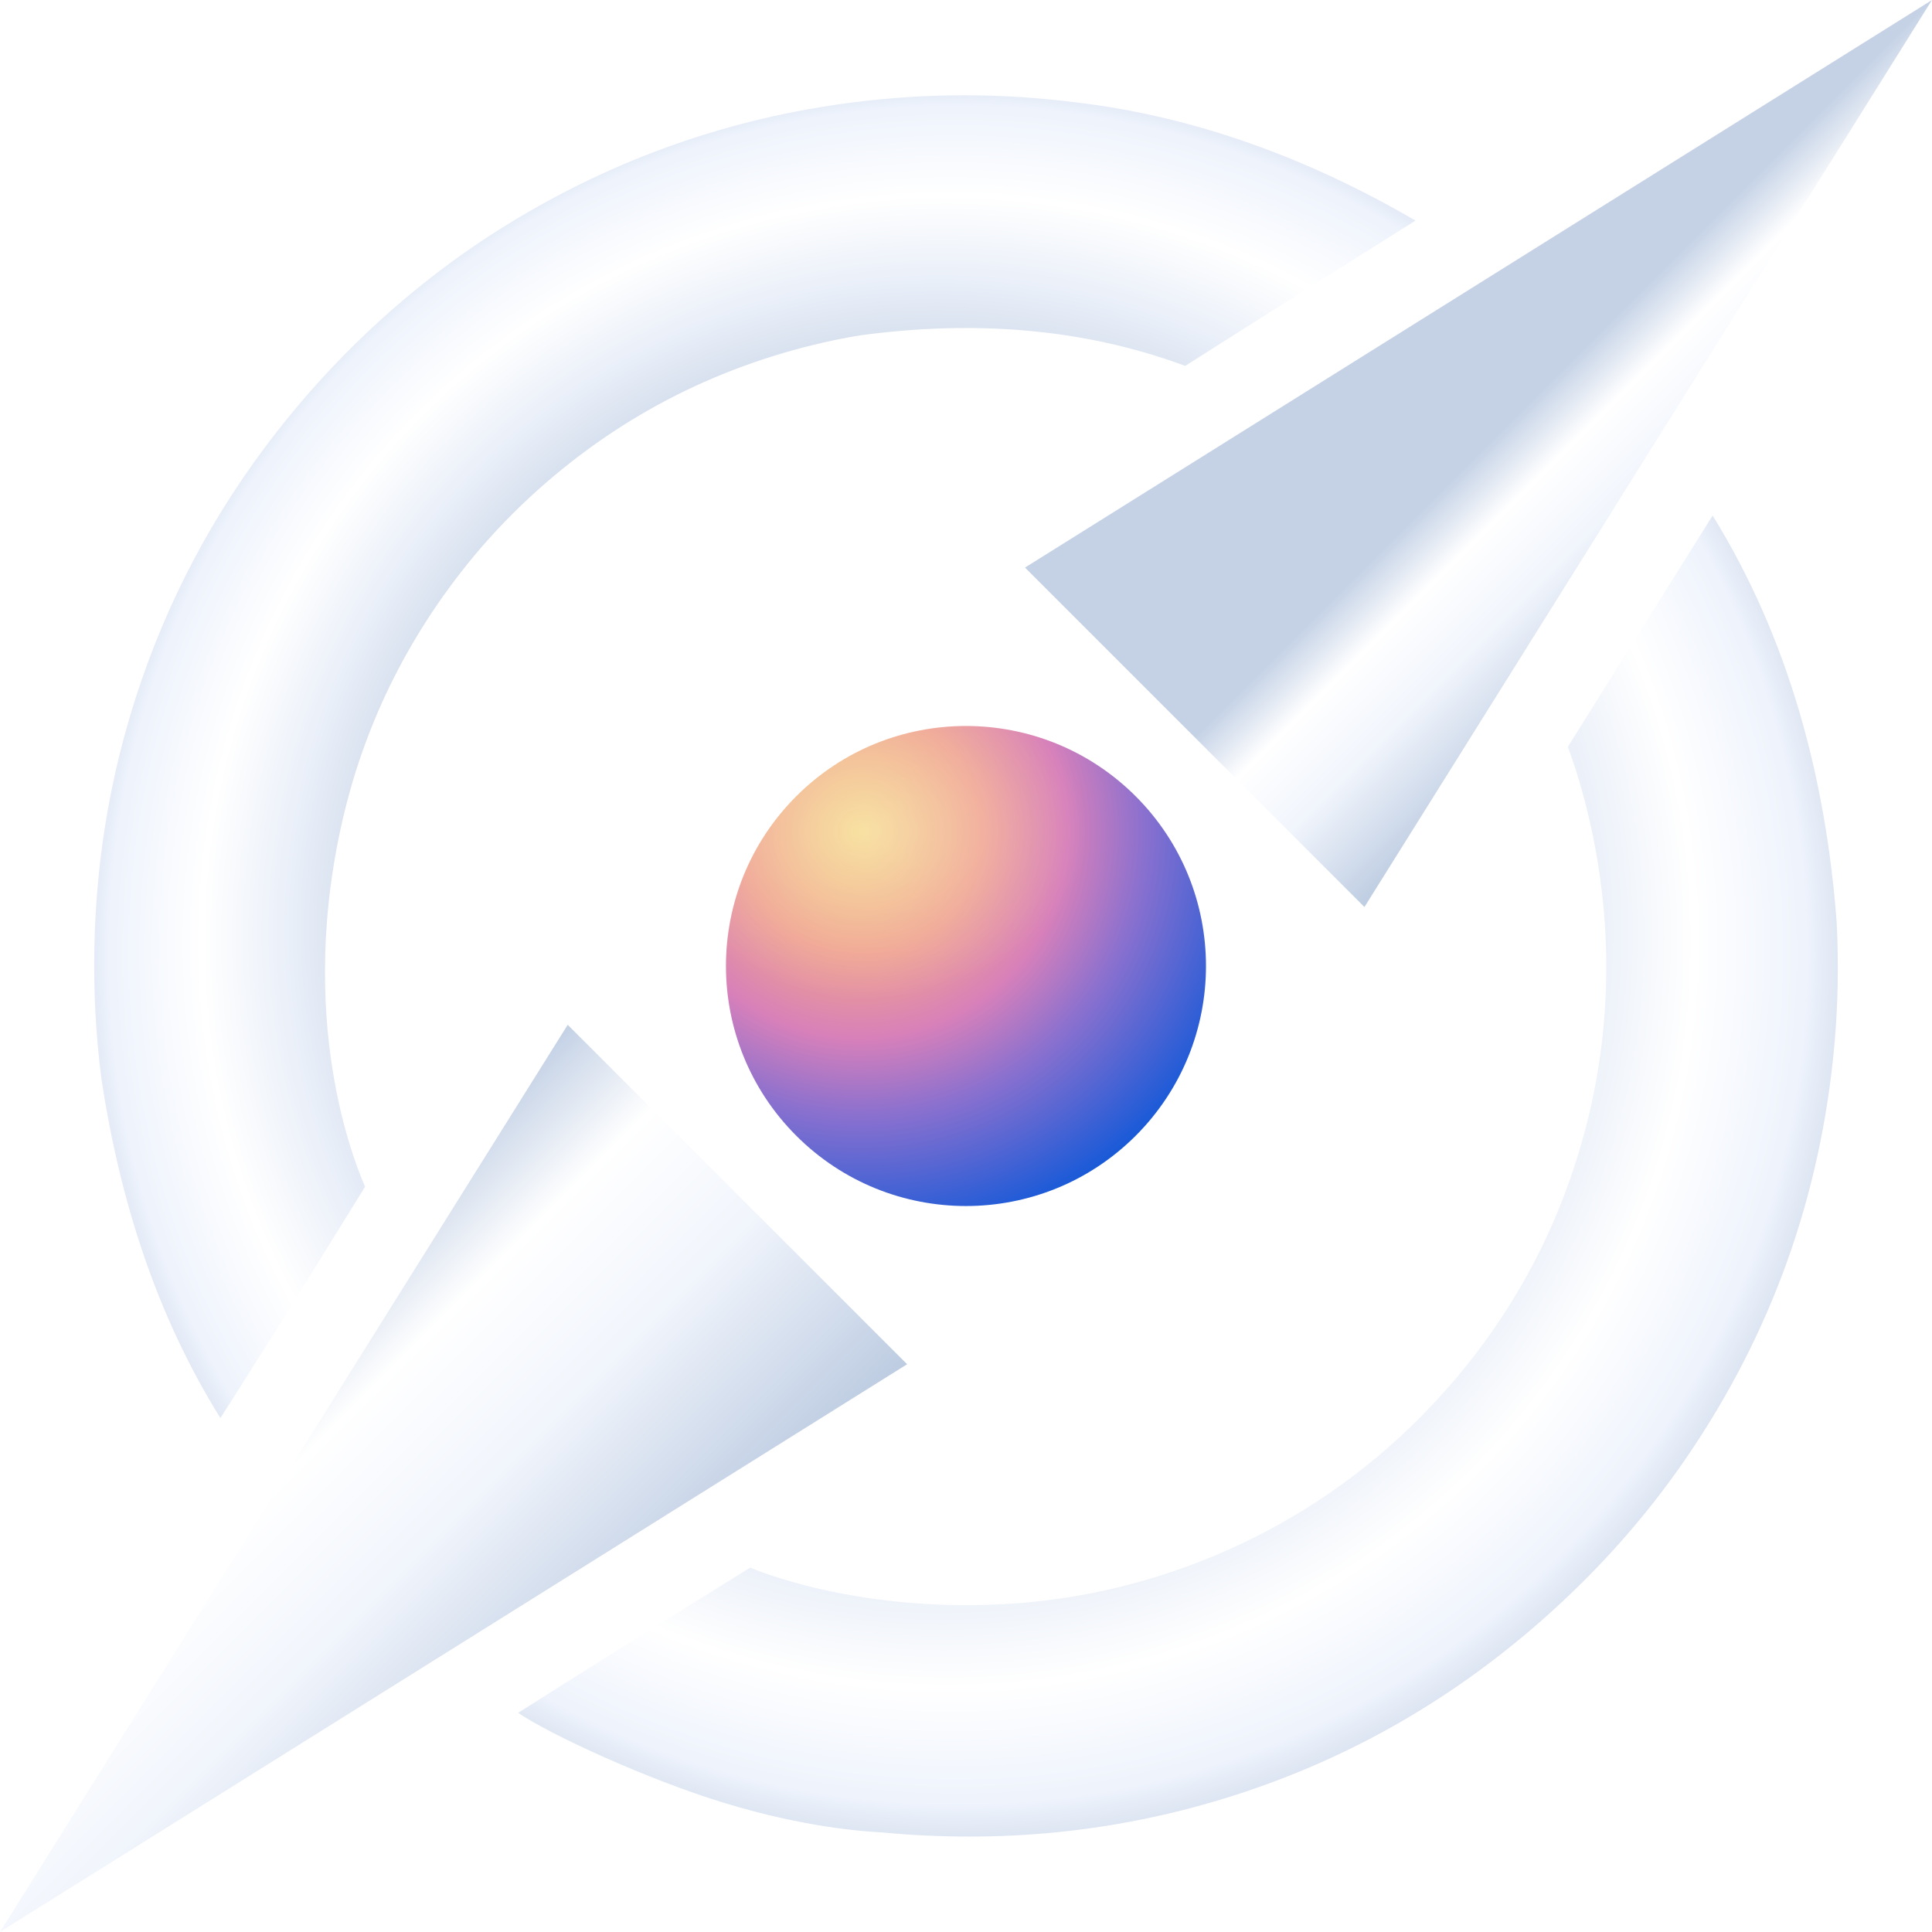
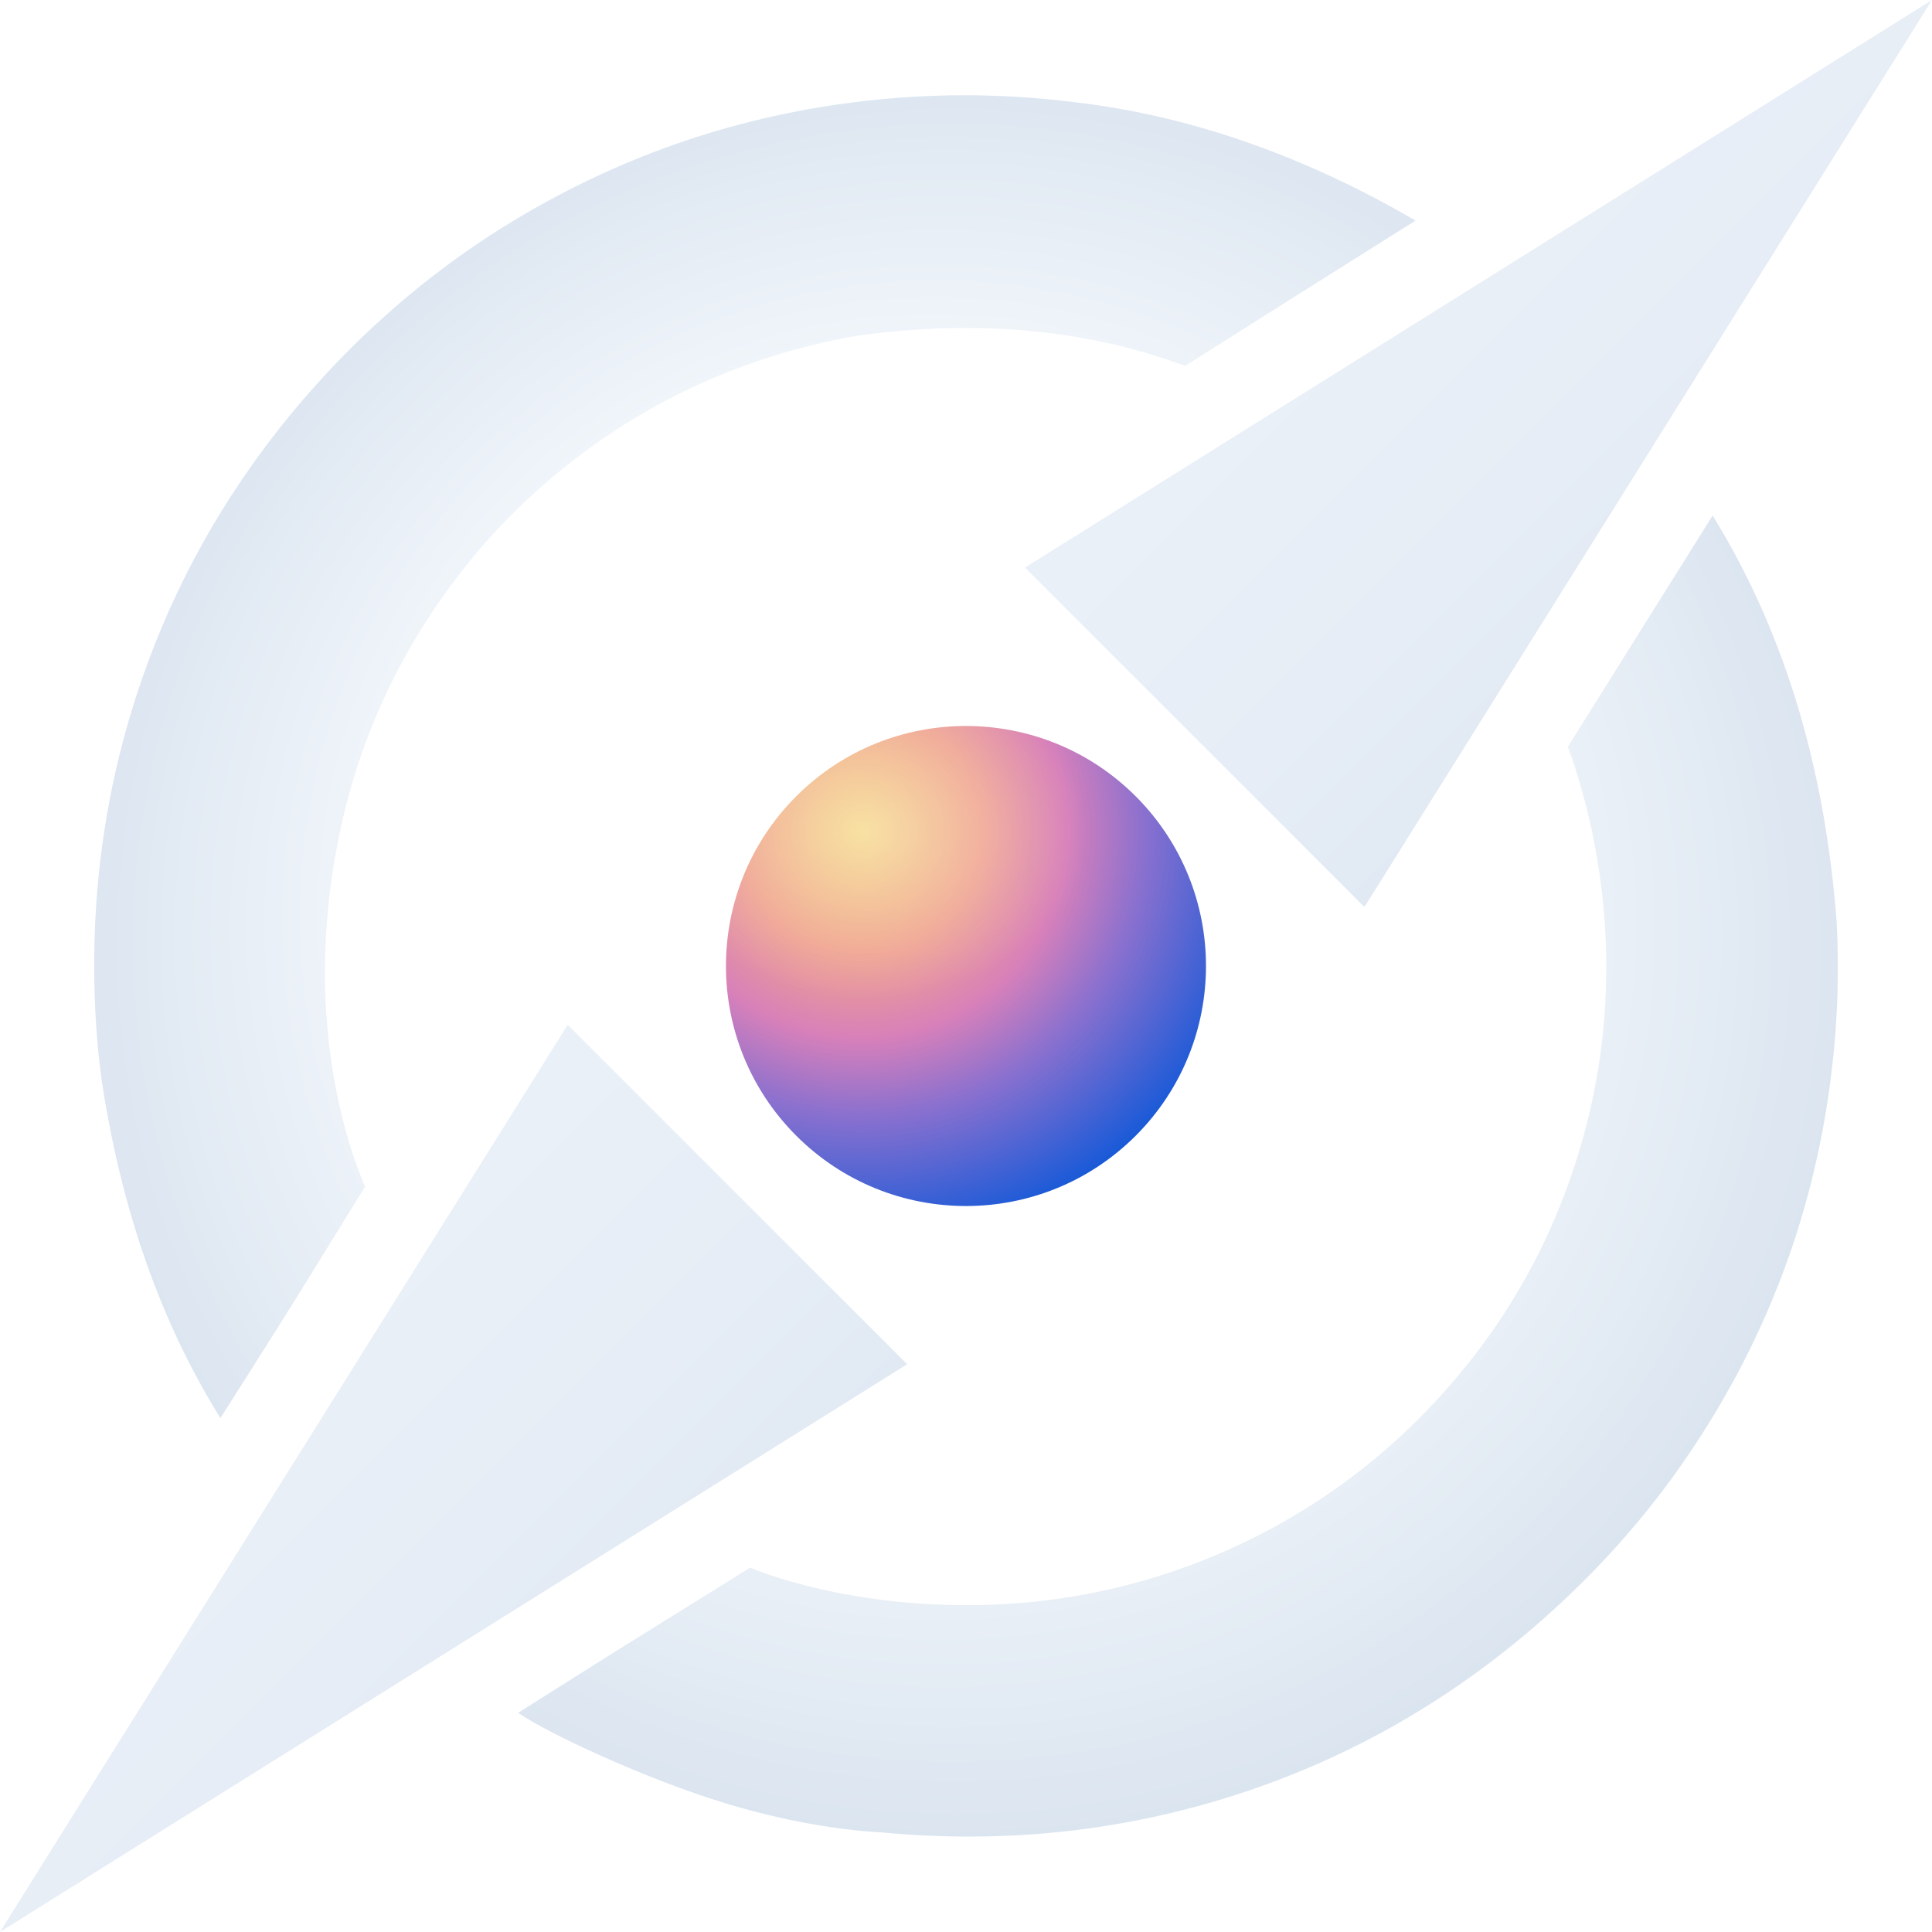
<svg xmlns="http://www.w3.org/2000/svg" width="500" zoomAndPan="magnify" viewBox="0 0 375 375" height="500" preserveAspectRatio="xMidYMid meet" version="1.0">
  <defs>
    <clipPath id="a3957e5701">
      <path d="M 198 0 L 375 0 L 375 177 L 198 177 Z M 198 0 " clip-rule="nonzero" />
    </clipPath>
    <clipPath id="6afbb346e6">
      <path d="M 342.047 -32.93 L 407.93 32.953 L 264.836 176.047 L 198.953 110.164 Z M 342.047 -32.93 " clip-rule="nonzero" />
    </clipPath>
    <clipPath id="dbfe783954">
      <path d="M 374.988 0.012 L 264.836 176.047 L 198.953 110.164 Z M 374.988 0.012 " clip-rule="nonzero" />
    </clipPath>
    <clipPath id="270e5b8c21">
      <path d="M 140 140 L 235 140 L 235 235 L 140 235 Z M 140 140 " clip-rule="nonzero" />
    </clipPath>
    <clipPath id="cd695f61e1">
      <path d="M 187.496 121.617 L 253.379 187.504 L 187.496 253.387 L 121.613 187.504 Z M 187.496 121.617 " clip-rule="nonzero" />
    </clipPath>
    <clipPath id="7e0fedd2f4">
      <path d="M 220.438 154.559 C 202.242 136.367 172.746 136.367 154.555 154.559 C 136.359 172.754 136.359 202.25 154.555 220.445 C 172.746 238.637 202.242 238.637 220.438 220.445 C 238.629 202.25 238.629 172.754 220.438 154.559 Z M 220.438 154.559 " clip-rule="nonzero" />
    </clipPath>
    <clipPath id="c3602e9733">
      <path d="M 0 198 L 177 198 L 177 375 L 0 375 Z M 0 198 " clip-rule="nonzero" />
    </clipPath>
    <clipPath id="f2a35fea8d">
      <path d="M 32.945 407.926 L -32.941 342.043 L 110.191 198.91 L 176.074 264.797 Z M 32.945 407.926 " clip-rule="nonzero" />
    </clipPath>
    <clipPath id="2d860f12f2">
      <path d="M 0.004 374.984 L 110.191 198.91 L 176.074 264.797 Z M 0.004 374.984 " clip-rule="nonzero" />
    </clipPath>
    <radialGradient id="acecore-sphere" gradientUnits="userSpaceOnUse" cx="167.0" cy="161.4" r="83.85">
      <stop offset="0%" stop-color="#f4d275" />
      <stop offset="28%" stop-color="#efa28d" />
      <stop offset="48%" stop-color="#d780ba" />
      <stop offset="66%" stop-color="#8970cf" />
      <stop offset="100%" stop-color="#0656d9" />
    </radialGradient>
    <radialGradient id="acecore-light" gradientUnits="userSpaceOnUse" cx="0" cy="0" r="1" gradientTransform="matrix(41.925 0 0 32.608 168.86 161.4)">
      <stop stop-color="#fff" stop-opacity="0.333" />
      <stop offset="1" stop-color="#fff" stop-opacity="0" />
    </radialGradient>
-     <radialGradient id="outer-ink" gradientUnits="userSpaceOnUse" cx="187.5" cy="187.5" r="181" fx="170" fy="164">
-       <stop offset="0%" stop-color="#00011e" />
-       <stop offset="58%" stop-color="#030529" />
-       <stop offset="69%" stop-color="#141735" />
-       <stop offset="80%" stop-color="#434960" />
-       <stop offset="91%" stop-color="#181c3a" />
-       <stop offset="100%" stop-color="#00011e" />
+     <radialGradient id="outer-ink" gradientUnits="userSpaceOnUse" cx="187.5" cy="187.5" fx="171" fy="160" r="190">
+       <stop offset="0%" stop-color="#182039" />
+       <stop offset="58%" stop-color="#303950" />
+       <stop offset="100%" stop-color="#11182f" />
    </radialGradient>
-     <radialGradient id="outer-pale" gradientUnits="userSpaceOnUse" cx="187.5" cy="187.5" r="181" fx="170" fy="164">
-       <stop offset="0%" stop-color="#b4c1d8" />
-       <stop offset="58%" stop-color="#cbd6e8" />
-       <stop offset="69%" stop-color="#e7edf8" />
-       <stop offset="80%" stop-color="#ffffff" />
-       <stop offset="91%" stop-color="#edf2fb" />
-       <stop offset="100%" stop-color="#bbc8df" />
+     <radialGradient id="outer-pale" gradientUnits="userSpaceOnUse" cx="187.5" cy="187.5" fx="171" fy="160" r="190">
+       <stop offset="0%" stop-color="#e5ebf4" />
+       <stop offset="58%" stop-color="#f2f6fb" />
+       <stop offset="100%" stop-color="#dbe4ef" />
    </radialGradient>
-     <radialGradient id="outer-on-dark" gradientUnits="userSpaceOnUse" cx="187.5" cy="187.5" r="181" fx="170" fy="164">
-       <stop offset="0%" stop-color="#bdcbe0" />
-       <stop offset="58%" stop-color="#ccd7e8" />
-       <stop offset="69%" stop-color="#e8eef8" />
-       <stop offset="80%" stop-color="#ffffff" />
-       <stop offset="91%" stop-color="#eef3fc" />
-       <stop offset="100%" stop-color="#c1cee2" />
+     <radialGradient id="outer-on-dark" gradientUnits="userSpaceOnUse" cx="187.5" cy="187.5" fx="171" fy="160" r="190">
+       <stop offset="0%" stop-color="#e3ebf4" />
+       <stop offset="58%" stop-color="#f0f5fa" />
+       <stop offset="100%" stop-color="#d5e0ed" />
    </radialGradient>
-     <linearGradient id="outer-ink-arrow" gradientUnits="userSpaceOnUse" x1="187.5" y1="187.5" x2="221" y2="221">
-       <stop offset="0%" stop-color="#242a46" />
-       <stop offset="24%" stop-color="#6b728a" />
-       <stop offset="55%" stop-color="#343b56" />
-       <stop offset="100%" stop-color="#00011e" />
+     <linearGradient id="outer-ink-arrow" gradientUnits="userSpaceOnUse" x1="195" y1="0" x2="375" y2="180">
+       <stop offset="0%" stop-color="#2a334b" />
+       <stop offset="55%" stop-color="#1c253e" />
+       <stop offset="100%" stop-color="#101831" />
    </linearGradient>
-     <linearGradient id="outer-pale-arrow" gradientUnits="userSpaceOnUse" x1="155" y1="155" x2="221" y2="221">
-       <stop offset="0%" stop-color="#bfcee4" />
-       <stop offset="24%" stop-color="#ffffff" />
-       <stop offset="55%" stop-color="#edf2fc" />
-       <stop offset="100%" stop-color="#aebed9" />
+     <linearGradient id="outer-pale-arrow" gradientUnits="userSpaceOnUse" x1="0" y1="195" x2="180" y2="375">
+       <stop offset="0%" stop-color="#f2f6fb" />
+       <stop offset="55%" stop-color="#e8eef6" />
+       <stop offset="100%" stop-color="#dce5f0" />
    </linearGradient>
-     <linearGradient id="outer-on-dark-arrow" gradientUnits="userSpaceOnUse" x1="187.5" y1="187.5" x2="221" y2="221">
-       <stop offset="0%" stop-color="#c5d2e6" />
-       <stop offset="24%" stop-color="#ffffff" />
-       <stop offset="55%" stop-color="#f1f5fc" />
-       <stop offset="100%" stop-color="#bccbe1" />
+     <linearGradient id="outer-on-dark-arrow" gradientUnits="userSpaceOnUse" x1="195" y1="0" x2="375" y2="180">
+       <stop offset="0%" stop-color="#f0f5fa" />
+       <stop offset="55%" stop-color="#e6edf6" />
+       <stop offset="100%" stop-color="#d5e0ed" />
    </linearGradient>
-     <linearGradient id="outer-on-dark-pale-arrow" gradientUnits="userSpaceOnUse" x1="155" y1="155" x2="221" y2="221">
-       <stop offset="0%" stop-color="#c5d2e6" />
-       <stop offset="24%" stop-color="#ffffff" />
-       <stop offset="55%" stop-color="#f1f5fc" />
-       <stop offset="100%" stop-color="#bccbe1" />
+     <linearGradient id="outer-on-dark-pale-arrow" gradientUnits="userSpaceOnUse" x1="0" y1="195" x2="180" y2="375">
+       <stop offset="0%" stop-color="#f0f5fa" />
+       <stop offset="55%" stop-color="#e6edf6" />
+       <stop offset="100%" stop-color="#d5e0ed" />
    </linearGradient>
  </defs>
  <path class="outer-ink" fill="url(#outer-on-dark)" d="M 230.043 71.02 C 209.73 63.477 188.301 62.211 167 65.082 C 165.305 65.352 163.605 65.668 161.906 66.027 C 140.082 70.652 120.922 80.328 104.426 95.062 C 100.137 98.895 95.711 103.418 91.84 108.109 C 78.883 123.805 70.297 141.441 66.078 161.012 C 57.496 200.844 69.965 228.148 70.863 230.344 C 60.105 247.633 60.207 247.863 42.785 275.242 C 30.289 255.219 23.223 232.727 19.703 209.527 C 18.598 201.109 18.137 192.488 18.324 183.66 C 18.645 168.238 20.973 153.273 25.305 138.766 C 30.922 119.973 39.578 102.723 51.281 87.008 C 64.082 69.824 80.188 54.812 98.535 43.535 C 119.289 30.777 141.719 22.879 165.832 19.836 C 179.965 18.055 194.129 18.043 208.328 19.809 C 231.965 22.504 254.328 30.91 274.746 42.816 C 244.926 61.586 244.898 61.594 230.043 71.02 Z M 230.043 71.02 " fill-opacity="1" fill-rule="nonzero" />
  <path class="outer-pale" fill="url(#outer-on-dark)" d="M 145.617 304.262 C 146.184 304.527 165.508 312.844 194.297 311.391 C 224.988 309.848 254.219 296.781 275.73 275.035 C 291.141 259.453 301.715 241.168 307.449 220.18 C 313.566 197.777 313.113 174.191 306.637 151.988 C 305.469 147.992 304.418 145.238 304.305 144.977 C 313.676 130.012 313.672 130.012 332.418 100.066 C 347.242 124.035 354.406 151.129 356.496 179.016 C 356.906 187.043 356.758 194.957 356.059 202.754 C 353.41 232.145 343.805 258.914 327.238 283.07 C 319.359 294.562 309.965 305.094 299.066 314.664 C 280.883 330.625 260.398 342.098 237.613 349.09 C 216.266 355.641 194.117 357.836 171.168 355.672 C 167.766 355.48 156.367 354.75 140.746 349.996 C 125.5 345.359 106.641 336.617 100.574 332.457 C 118.953 320.832 118.988 320.824 145.617 304.262 Z M 145.617 304.262 " fill-opacity="1" fill-rule="nonzero" />
  <g clip-path="url(#a3957e5701)">
    <g clip-path="url(#6afbb346e6)">
      <g clip-path="url(#dbfe783954)">
        <path class="outer-ink outer-arrow" fill="url(#outer-on-dark-arrow)" d="M 342.047 -32.93 L 407.93 32.953 L 264.836 176.047 L 198.953 110.164 Z M 342.047 -32.93 " fill-opacity="1" fill-rule="nonzero" />
      </g>
    </g>
  </g>
  <g clip-path="url(#270e5b8c21)">
    <g clip-path="url(#cd695f61e1)">
      <g clip-path="url(#7e0fedd2f4)">
        <path fill="url(#acecore-sphere)" d="M 187.496 121.617 L 253.379 187.504 L 187.496 253.387 L 121.613 187.504 Z M 187.496 121.617 " fill-opacity="1" fill-rule="nonzero" />
        <path fill="url(#acecore-light)" d="M 187.496 121.617 L 253.379 187.504 L 187.496 253.387 L 121.613 187.504 Z M 187.496 121.617 " fill-opacity="1" fill-rule="nonzero" />
      </g>
    </g>
  </g>
  <g clip-path="url(#c3602e9733)">
    <g clip-path="url(#f2a35fea8d)">
      <g clip-path="url(#2d860f12f2)">
        <path class="outer-pale outer-arrow" fill="url(#outer-on-dark-pale-arrow)" d="M 32.945 407.926 L -32.941 342.043 L 110.191 198.91 L 176.074 264.797 Z M 32.945 407.926 " fill-opacity="1" fill-rule="nonzero" />
      </g>
    </g>
  </g>
</svg>
